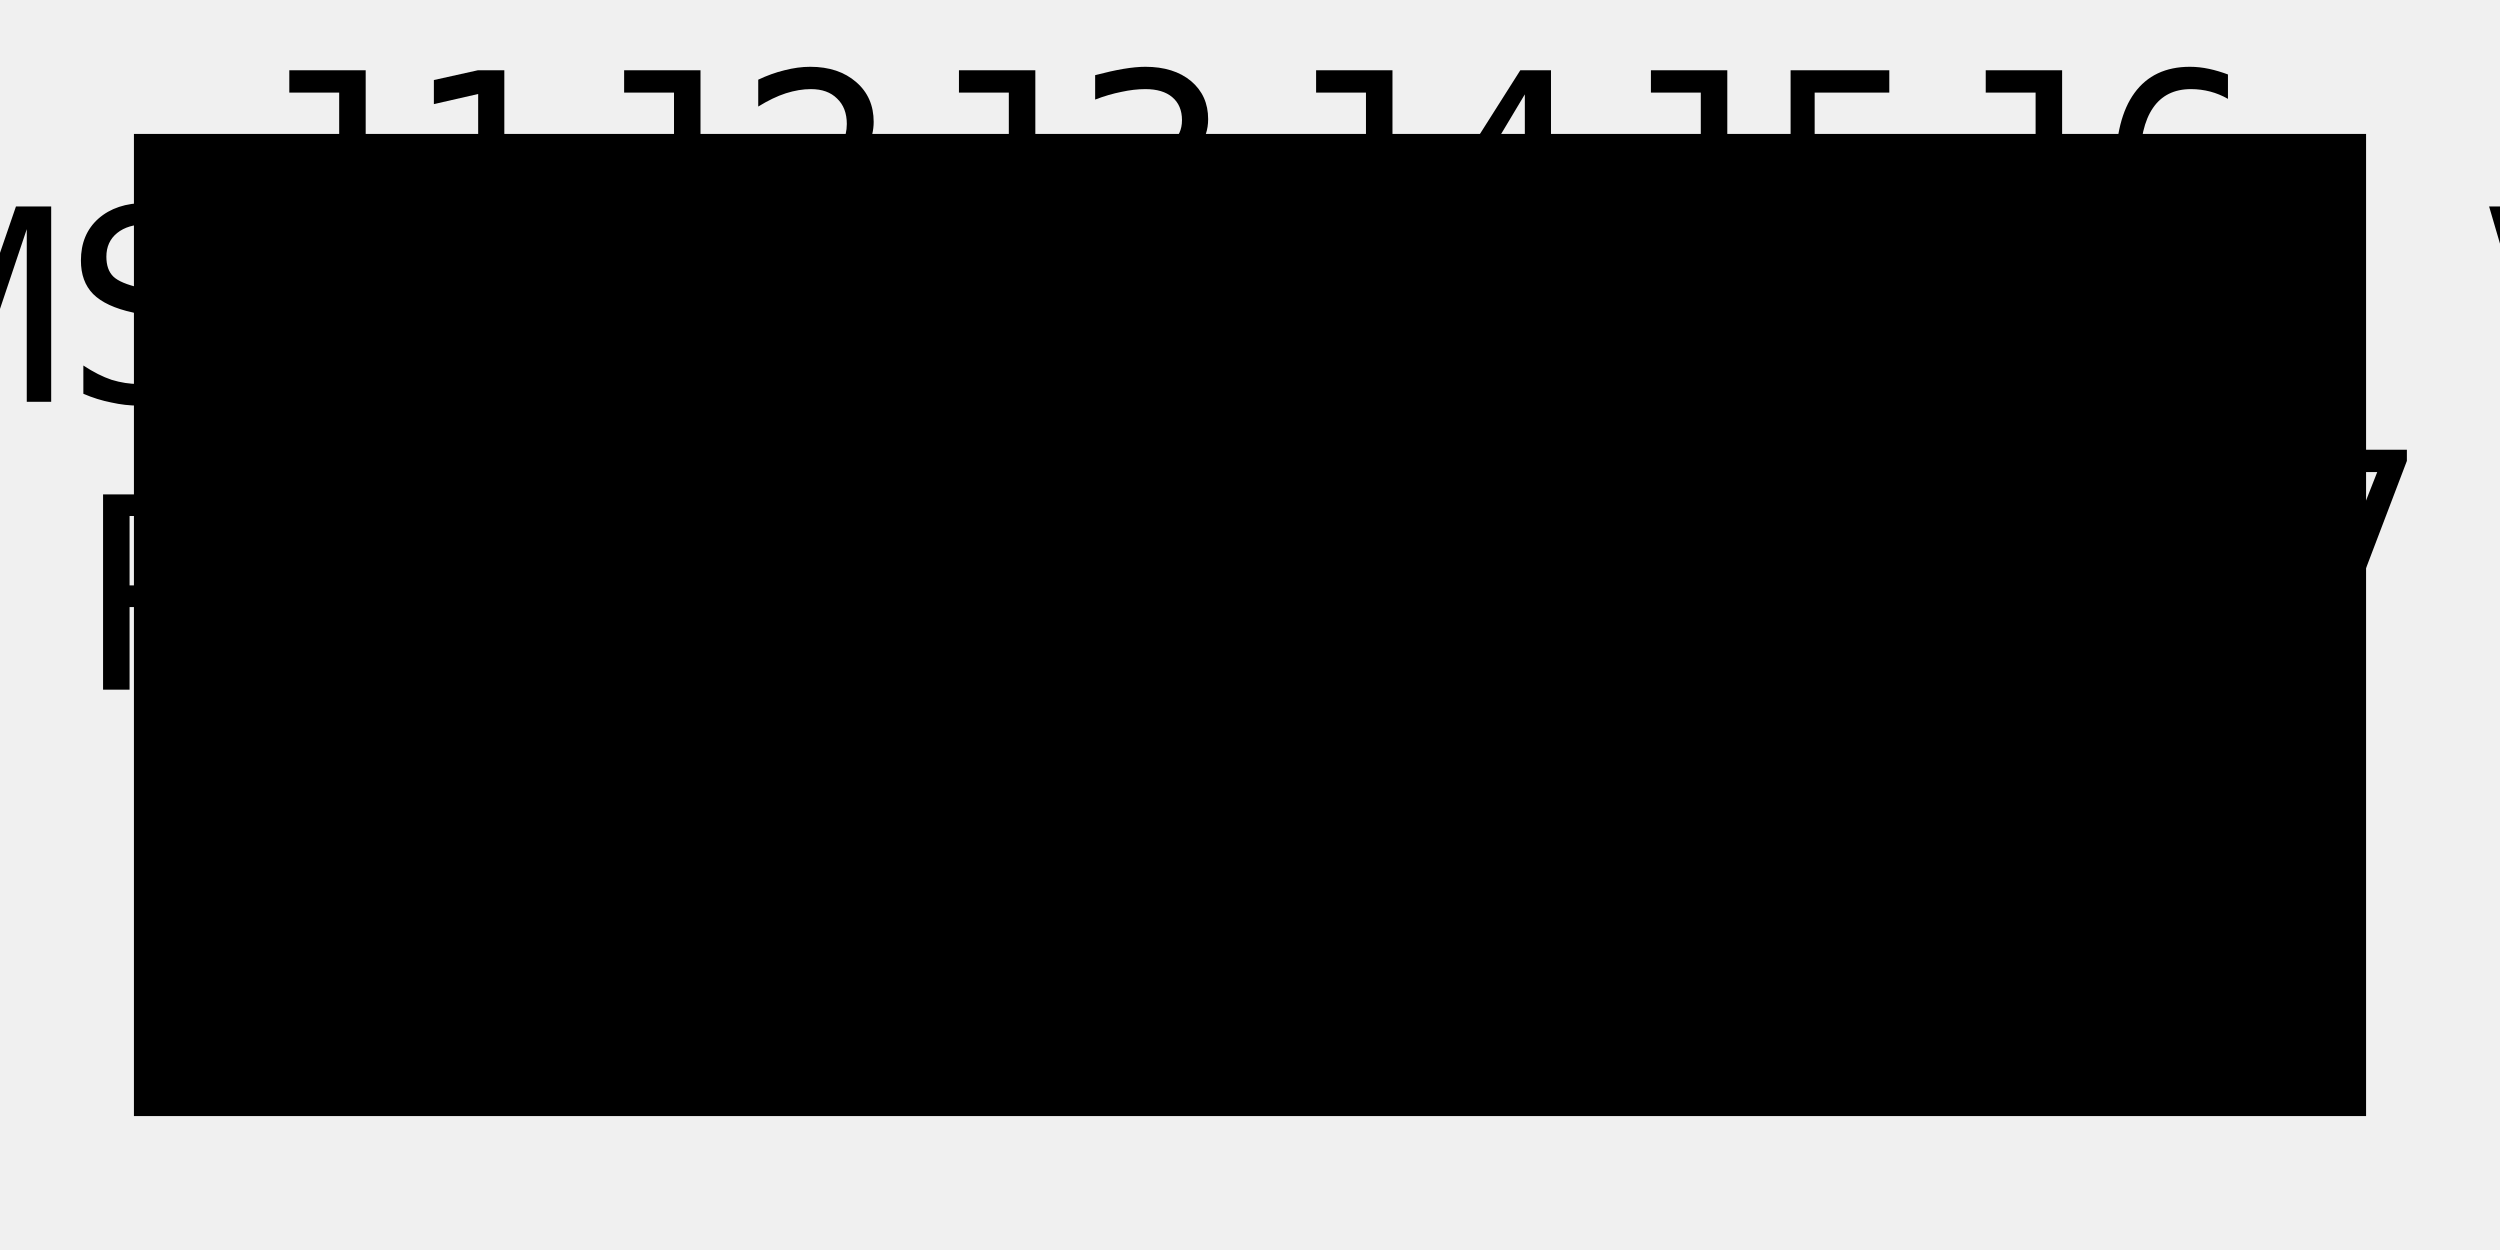
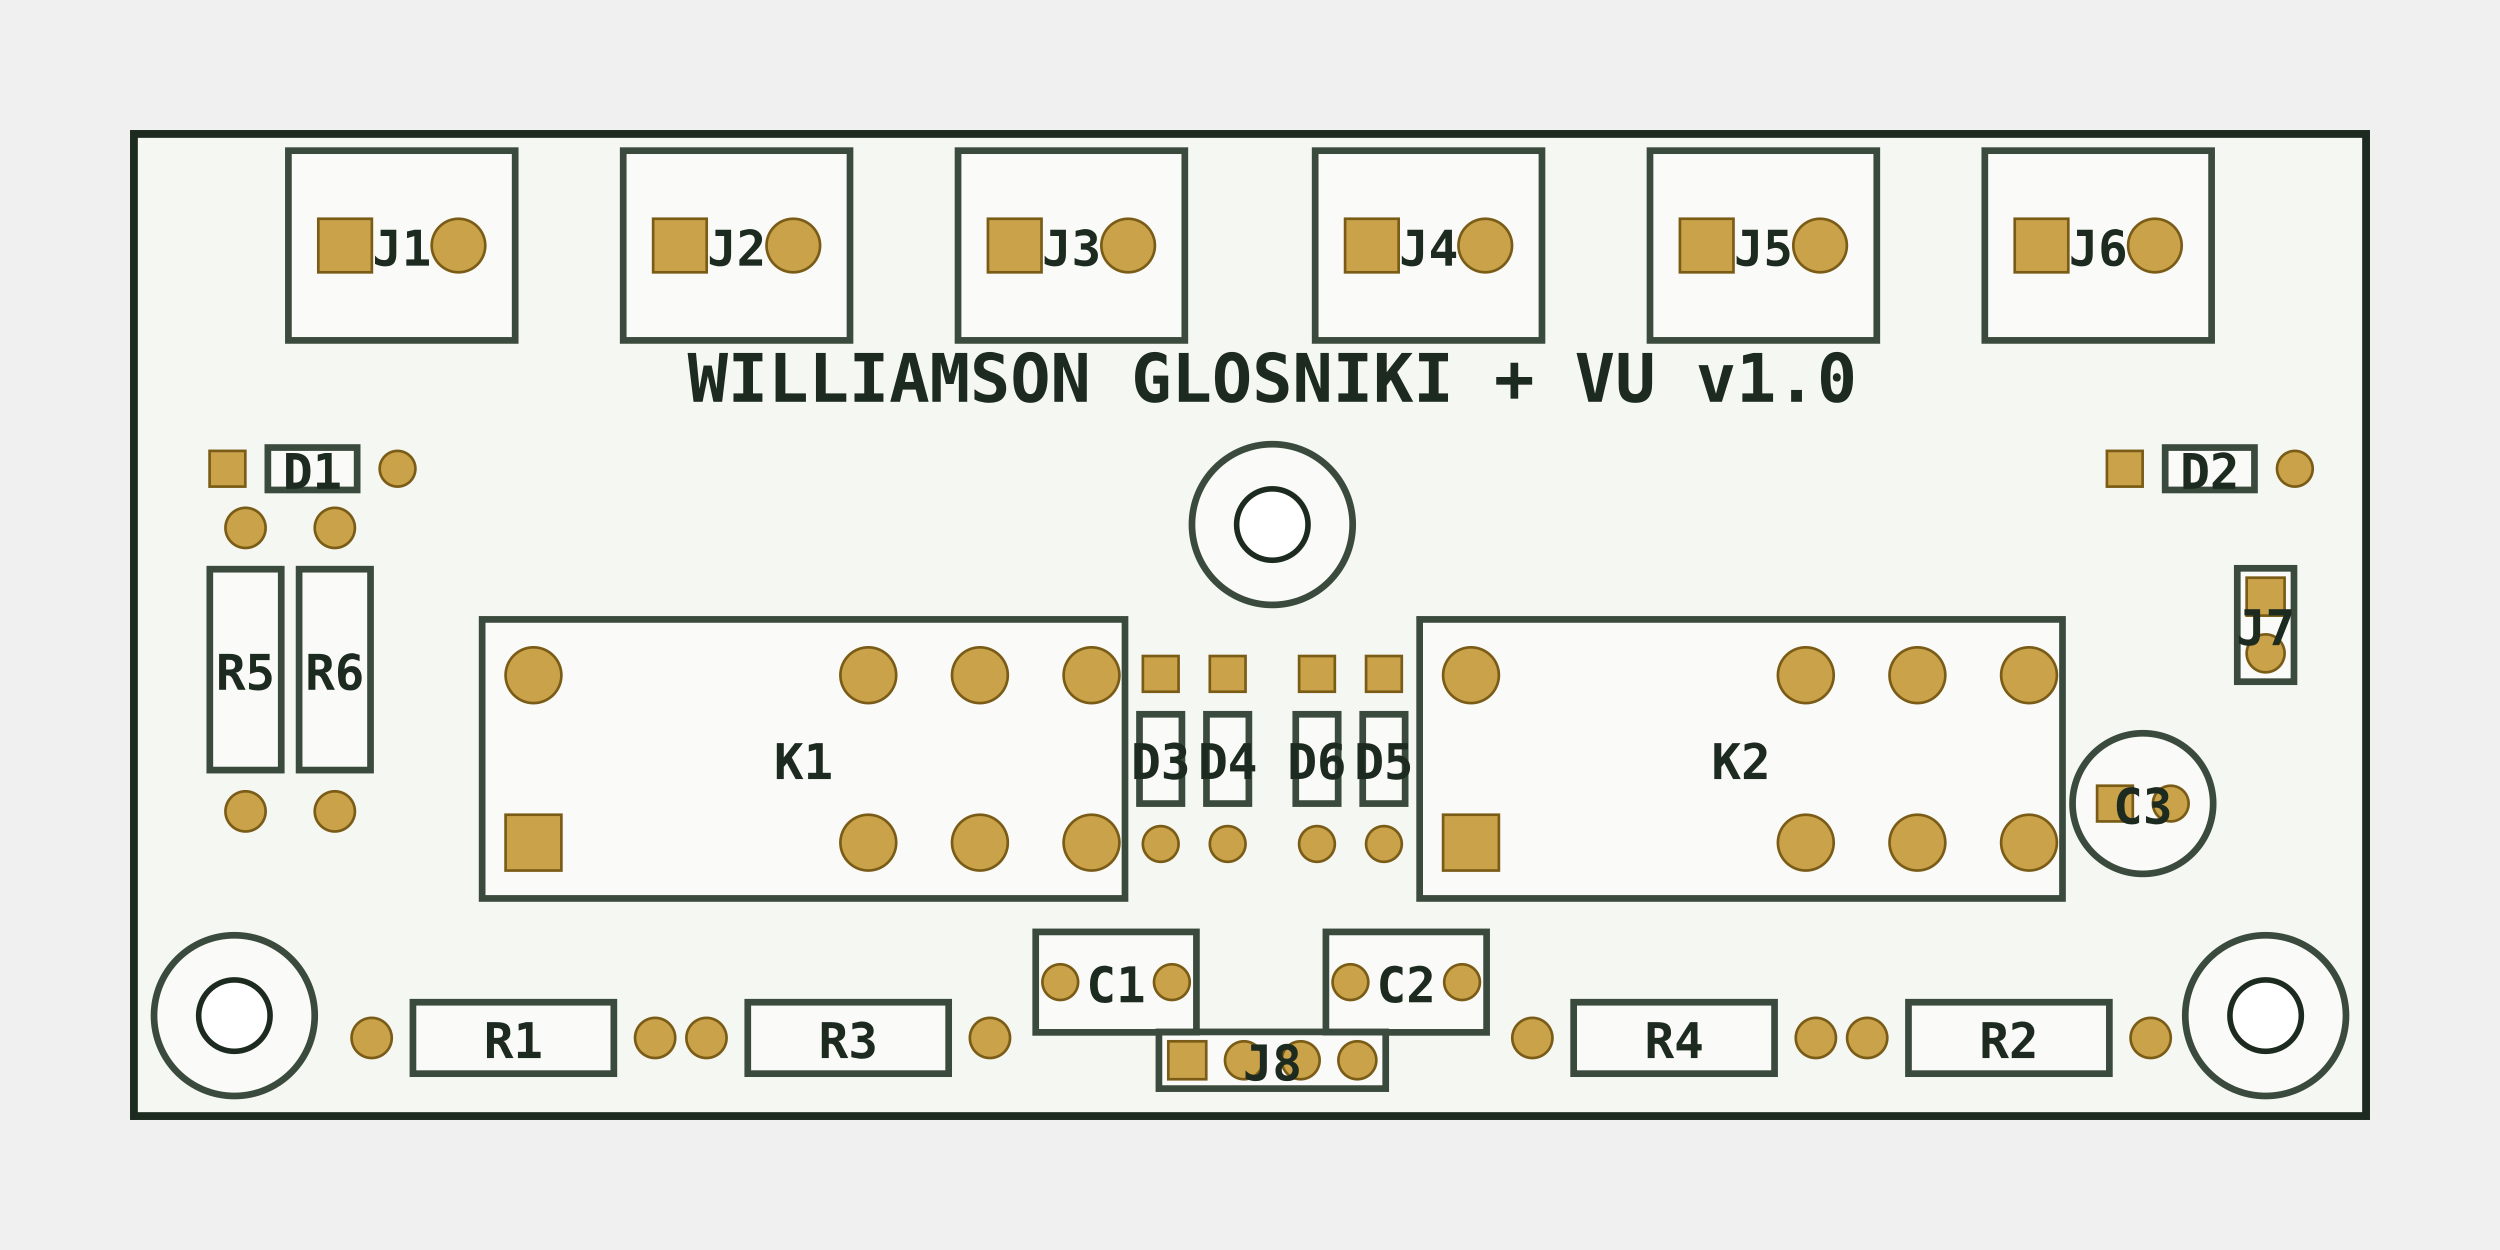
<svg xmlns="http://www.w3.org/2000/svg" viewBox="-6.0 -6.0 112.0 56.0" width="112.0mm" height="56.0mm" font-family="IBM Plex Mono, monospace">
+   <style>.board{fill:#f4f7f2;stroke:#1d2a1f;stroke-width:.35}.body{fill:rgba(255,255,255,.55);stroke:#3a4a3c;stroke-width:.3}.body.bot{fill:none;stroke:#2f62b8;stroke-width:.3;stroke-dasharray:1.2 .8}.pad{fill:#c9a24a;stroke:#7a5c17;stroke-width:.12}.pad.hv{fill:#d9573f;stroke:#7c2414}.hole{fill:#fff;stroke:#1d2a1f;stroke-width:.25}.ref{font-size:2.2px;fill:#1d2a1f;font-weight:600}.lab{font-size:1.9px;fill:#36503a}.title{font-size:3px;fill:#1d2a1f;font-weight:700}.zone{fill:none}.zl{display:none}</style>
  <rect x="0" y="0" width="100.00" height="44.00" class="board" />
  <rect x="15.60" y="21.75" width="28.80" height="12.50" class="body" />
  <rect x="57.60" y="21.75" width="28.80" height="12.50" class="body" />
  <rect x="6.00" y="14.05" width="4.00" height="1.90" class="body" />
  <rect x="91.00" y="14.05" width="4.00" height="1.90" class="body" />
  <rect x="6.92" y="0.75" width="10.16" height="8.50" class="body" />
  <rect x="21.92" y="0.75" width="10.16" height="8.50" class="body" />
  <rect x="36.92" y="0.75" width="10.16" height="8.50" class="body" />
  <rect x="52.92" y="0.75" width="10.16" height="8.50" class="body" />
  <rect x="67.92" y="0.75" width="10.16" height="8.50" class="body" />
  <rect x="82.92" y="0.75" width="10.16" height="8.50" class="body" />
  <rect x="94.23" y="19.46" width="2.54" height="5.08" class="body" />
  <rect x="12.50" y="38.90" width="9.00" height="3.20" class="body" />
  <rect x="27.50" y="38.90" width="9.00" height="3.20" class="body" />
  <rect x="40.40" y="35.75" width="7.20" height="4.50" class="body" />
  <rect x="45.05" y="26.00" width="1.90" height="4.00" class="body" />
  <rect x="48.05" y="26.00" width="1.90" height="4.00" class="body" />
  <rect x="79.50" y="38.90" width="9.00" height="3.20" class="body" />
  <rect x="64.50" y="38.90" width="9.00" height="3.20" class="body" />
  <rect x="53.40" y="35.75" width="7.20" height="4.50" class="body" />
  <rect x="55.05" y="26.00" width="1.90" height="4.00" class="body" />
  <rect x="52.05" y="26.00" width="1.90" height="4.00" class="body" />
  <rect x="3.40" y="19.50" width="3.20" height="9.00" class="body" />
  <rect x="7.40" y="19.50" width="3.20" height="9.00" class="body" />
  <circle cx="90.00" cy="30.00" r="3.15" class="body" />
  <rect x="45.92" y="40.23" width="10.16" height="2.54" class="body" />
  <circle cx="4.50" cy="39.50" r="3.60" class="body" />
  <circle cx="51.00" cy="17.50" r="3.60" class="body" />
  <circle cx="95.50" cy="39.50" r="3.60" class="body" />
  <rect x="16.65" y="30.50" width="2.50" height="2.50" class="pad" />
  <ellipse cx="32.90" cy="31.75" rx="1.25" ry="1.25" class="pad" />
  <ellipse cx="37.90" cy="31.75" rx="1.25" ry="1.25" class="pad" />
  <ellipse cx="42.90" cy="31.75" rx="1.25" ry="1.25" class="pad" />
  <ellipse cx="42.90" cy="24.25" rx="1.25" ry="1.25" class="pad" />
  <ellipse cx="37.90" cy="24.25" rx="1.25" ry="1.25" class="pad" />
  <ellipse cx="32.90" cy="24.25" rx="1.25" ry="1.25" class="pad" />
  <ellipse cx="17.90" cy="24.25" rx="1.25" ry="1.25" class="pad" />
  <rect x="58.65" y="30.50" width="2.50" height="2.50" class="pad" />
  <ellipse cx="74.90" cy="31.75" rx="1.25" ry="1.25" class="pad" />
  <ellipse cx="79.90" cy="31.75" rx="1.25" ry="1.25" class="pad" />
  <ellipse cx="84.90" cy="31.75" rx="1.25" ry="1.25" class="pad" />
  <ellipse cx="84.90" cy="24.25" rx="1.25" ry="1.25" class="pad" />
  <ellipse cx="79.90" cy="24.25" rx="1.25" ry="1.25" class="pad" />
  <ellipse cx="74.90" cy="24.25" rx="1.25" ry="1.25" class="pad" />
  <ellipse cx="59.90" cy="24.25" rx="1.25" ry="1.25" class="pad" />
  <rect x="3.39" y="14.20" width="1.60" height="1.60" class="pad" />
  <ellipse cx="11.81" cy="15.00" rx="0.80" ry="0.80" class="pad" />
  <rect x="88.39" y="14.20" width="1.60" height="1.60" class="pad" />
  <ellipse cx="96.81" cy="15.00" rx="0.80" ry="0.80" class="pad" />
  <rect x="8.26" y="3.80" width="2.40" height="2.40" class="pad" />
  <ellipse cx="14.54" cy="5.00" rx="1.20" ry="1.20" class="pad" />
  <rect x="23.26" y="3.80" width="2.40" height="2.40" class="pad" />
  <ellipse cx="29.54" cy="5.00" rx="1.20" ry="1.20" class="pad" />
  <rect x="38.26" y="3.80" width="2.40" height="2.40" class="pad" />
  <ellipse cx="44.54" cy="5.00" rx="1.20" ry="1.20" class="pad" />
  <rect x="54.26" y="3.80" width="2.40" height="2.40" class="pad" />
  <ellipse cx="60.54" cy="5.00" rx="1.20" ry="1.20" class="pad" />
  <rect x="69.26" y="3.80" width="2.40" height="2.40" class="pad" />
  <ellipse cx="75.54" cy="5.00" rx="1.20" ry="1.20" class="pad" />
  <rect x="84.26" y="3.80" width="2.40" height="2.40" class="pad" />
  <ellipse cx="90.54" cy="5.00" rx="1.20" ry="1.20" class="pad" />
  <rect x="94.65" y="19.88" width="1.70" height="1.70" class="pad" />
  <ellipse cx="95.50" cy="23.27" rx="0.85" ry="0.85" class="pad" />
  <ellipse cx="10.65" cy="40.50" rx="0.90" ry="0.90" class="pad" />
  <ellipse cx="23.35" cy="40.50" rx="0.90" ry="0.90" class="pad" />
  <ellipse cx="25.65" cy="40.50" rx="0.90" ry="0.90" class="pad" />
  <ellipse cx="38.35" cy="40.50" rx="0.90" ry="0.90" class="pad" />
  <ellipse cx="41.50" cy="38.00" rx="0.80" ry="0.80" class="pad" />
  <ellipse cx="46.50" cy="38.00" rx="0.80" ry="0.80" class="pad" />
  <rect x="45.20" y="23.39" width="1.60" height="1.60" class="pad" />
  <ellipse cx="46.00" cy="31.81" rx="0.80" ry="0.80" class="pad" />
  <rect x="48.20" y="23.39" width="1.60" height="1.60" class="pad" />
  <ellipse cx="49.00" cy="31.81" rx="0.80" ry="0.80" class="pad" />
  <ellipse cx="77.65" cy="40.50" rx="0.90" ry="0.90" class="pad" />
  <ellipse cx="90.35" cy="40.50" rx="0.90" ry="0.90" class="pad" />
  <ellipse cx="62.65" cy="40.50" rx="0.90" ry="0.90" class="pad" />
  <ellipse cx="75.35" cy="40.50" rx="0.90" ry="0.90" class="pad" />
  <ellipse cx="54.50" cy="38.00" rx="0.80" ry="0.80" class="pad" />
  <ellipse cx="59.50" cy="38.00" rx="0.80" ry="0.80" class="pad" />
  <rect x="55.20" y="23.39" width="1.60" height="1.60" class="pad" />
  <ellipse cx="56.00" cy="31.81" rx="0.80" ry="0.80" class="pad" />
  <rect x="52.20" y="23.39" width="1.60" height="1.60" class="pad" />
  <ellipse cx="53.00" cy="31.81" rx="0.80" ry="0.80" class="pad" />
  <ellipse cx="5.00" cy="17.65" rx="0.90" ry="0.90" class="pad" />
  <ellipse cx="5.00" cy="30.35" rx="0.90" ry="0.90" class="pad" />
  <ellipse cx="9.00" cy="17.65" rx="0.90" ry="0.90" class="pad" />
  <ellipse cx="9.00" cy="30.35" rx="0.90" ry="0.90" class="pad" />
  <rect x="87.95" y="29.20" width="1.60" height="1.60" class="pad" />
  <ellipse cx="91.25" cy="30.00" rx="0.80" ry="0.80" class="pad" />
  <rect x="46.34" y="40.65" width="1.70" height="1.70" class="pad" />
  <ellipse cx="49.73" cy="41.50" rx="0.85" ry="0.85" class="pad" />
  <ellipse cx="52.27" cy="41.50" rx="0.85" ry="0.85" class="pad" />
  <ellipse cx="54.81" cy="41.50" rx="0.85" ry="0.85" class="pad" />
  <circle cx="4.50" cy="39.50" r="1.60" class="hole" />
  <circle cx="51.00" cy="17.50" r="1.60" class="hole" />
  <circle cx="95.50" cy="39.50" r="1.60" class="hole" />
  <text x="30.00" y="28.90" class="ref" text-anchor="middle">K1</text>
  <text x="72.00" y="28.90" class="ref" text-anchor="middle">K2</text>
  <text x="8.00" y="15.90" class="ref" text-anchor="middle">D1</text>
  <text x="93.00" y="15.90" class="ref" text-anchor="middle">D2</text>
  <text x="12.00" y="5.90" class="ref" text-anchor="middle">J1</text>
  <text x="27.00" y="5.90" class="ref" text-anchor="middle">J2</text>
  <text x="42.00" y="5.90" class="ref" text-anchor="middle">J3</text>
  <text x="58.00" y="5.90" class="ref" text-anchor="middle">J4</text>
  <text x="73.00" y="5.90" class="ref" text-anchor="middle">J5</text>
  <text x="88.00" y="5.90" class="ref" text-anchor="middle">J6</text>
  <text x="95.50" y="22.90" class="ref" text-anchor="middle">J7</text>
  <text x="17.00" y="41.40" class="ref" text-anchor="middle">R1</text>
  <text x="32.00" y="41.40" class="ref" text-anchor="middle">R3</text>
  <text x="44.00" y="38.90" class="ref" text-anchor="middle">C1</text>
  <text x="46.00" y="28.90" class="ref" text-anchor="middle">D3</text>
  <text x="49.00" y="28.90" class="ref" text-anchor="middle">D4</text>
  <text x="84.00" y="41.40" class="ref" text-anchor="middle">R2</text>
  <text x="69.00" y="41.40" class="ref" text-anchor="middle">R4</text>
  <text x="57.00" y="38.90" class="ref" text-anchor="middle">C2</text>
  <text x="56.00" y="28.90" class="ref" text-anchor="middle">D5</text>
  <text x="53.00" y="28.90" class="ref" text-anchor="middle">D6</text>
  <text x="5.00" y="24.90" class="ref" text-anchor="middle">R5</text>
  <text x="9.00" y="24.90" class="ref" text-anchor="middle">R6</text>
  <text x="90.00" y="30.90" class="ref" text-anchor="middle">C3</text>
  <text x="51.00" y="42.40" class="ref" text-anchor="middle">J8</text>
  <text x="51.00" y="12.00" class="title" text-anchor="middle">WILLIAMSON GLOSNIKI + VU v1.0</text>
</svg>
